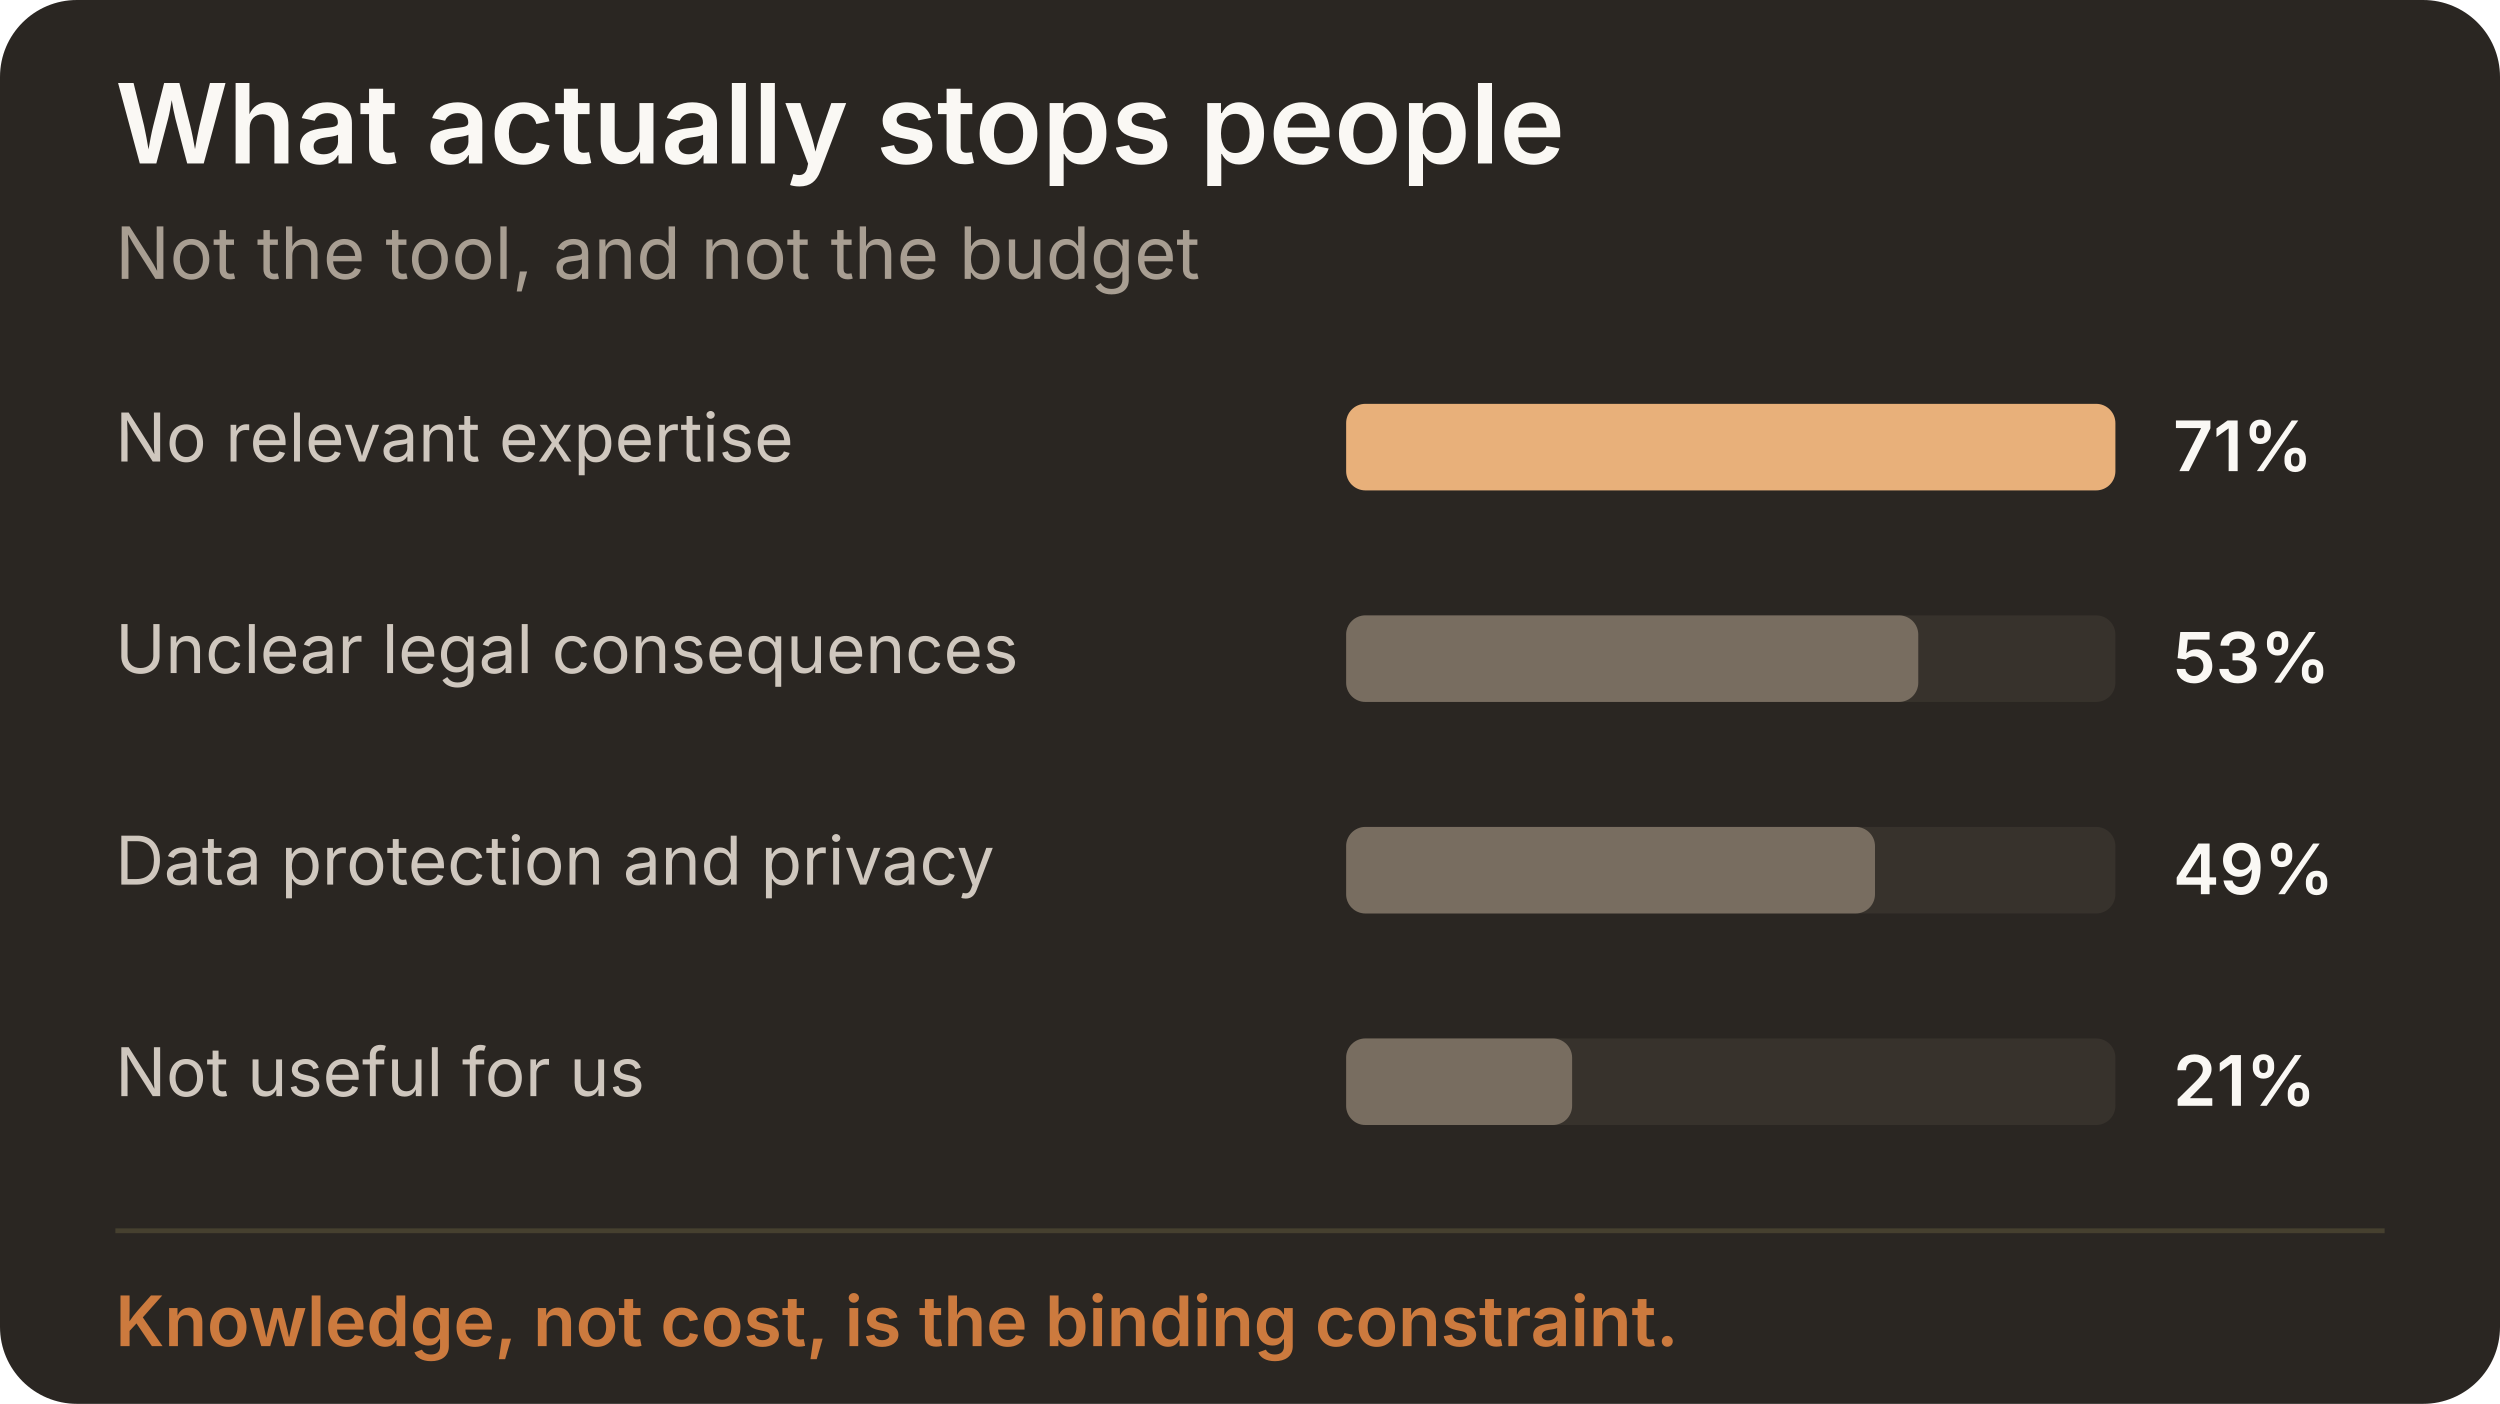
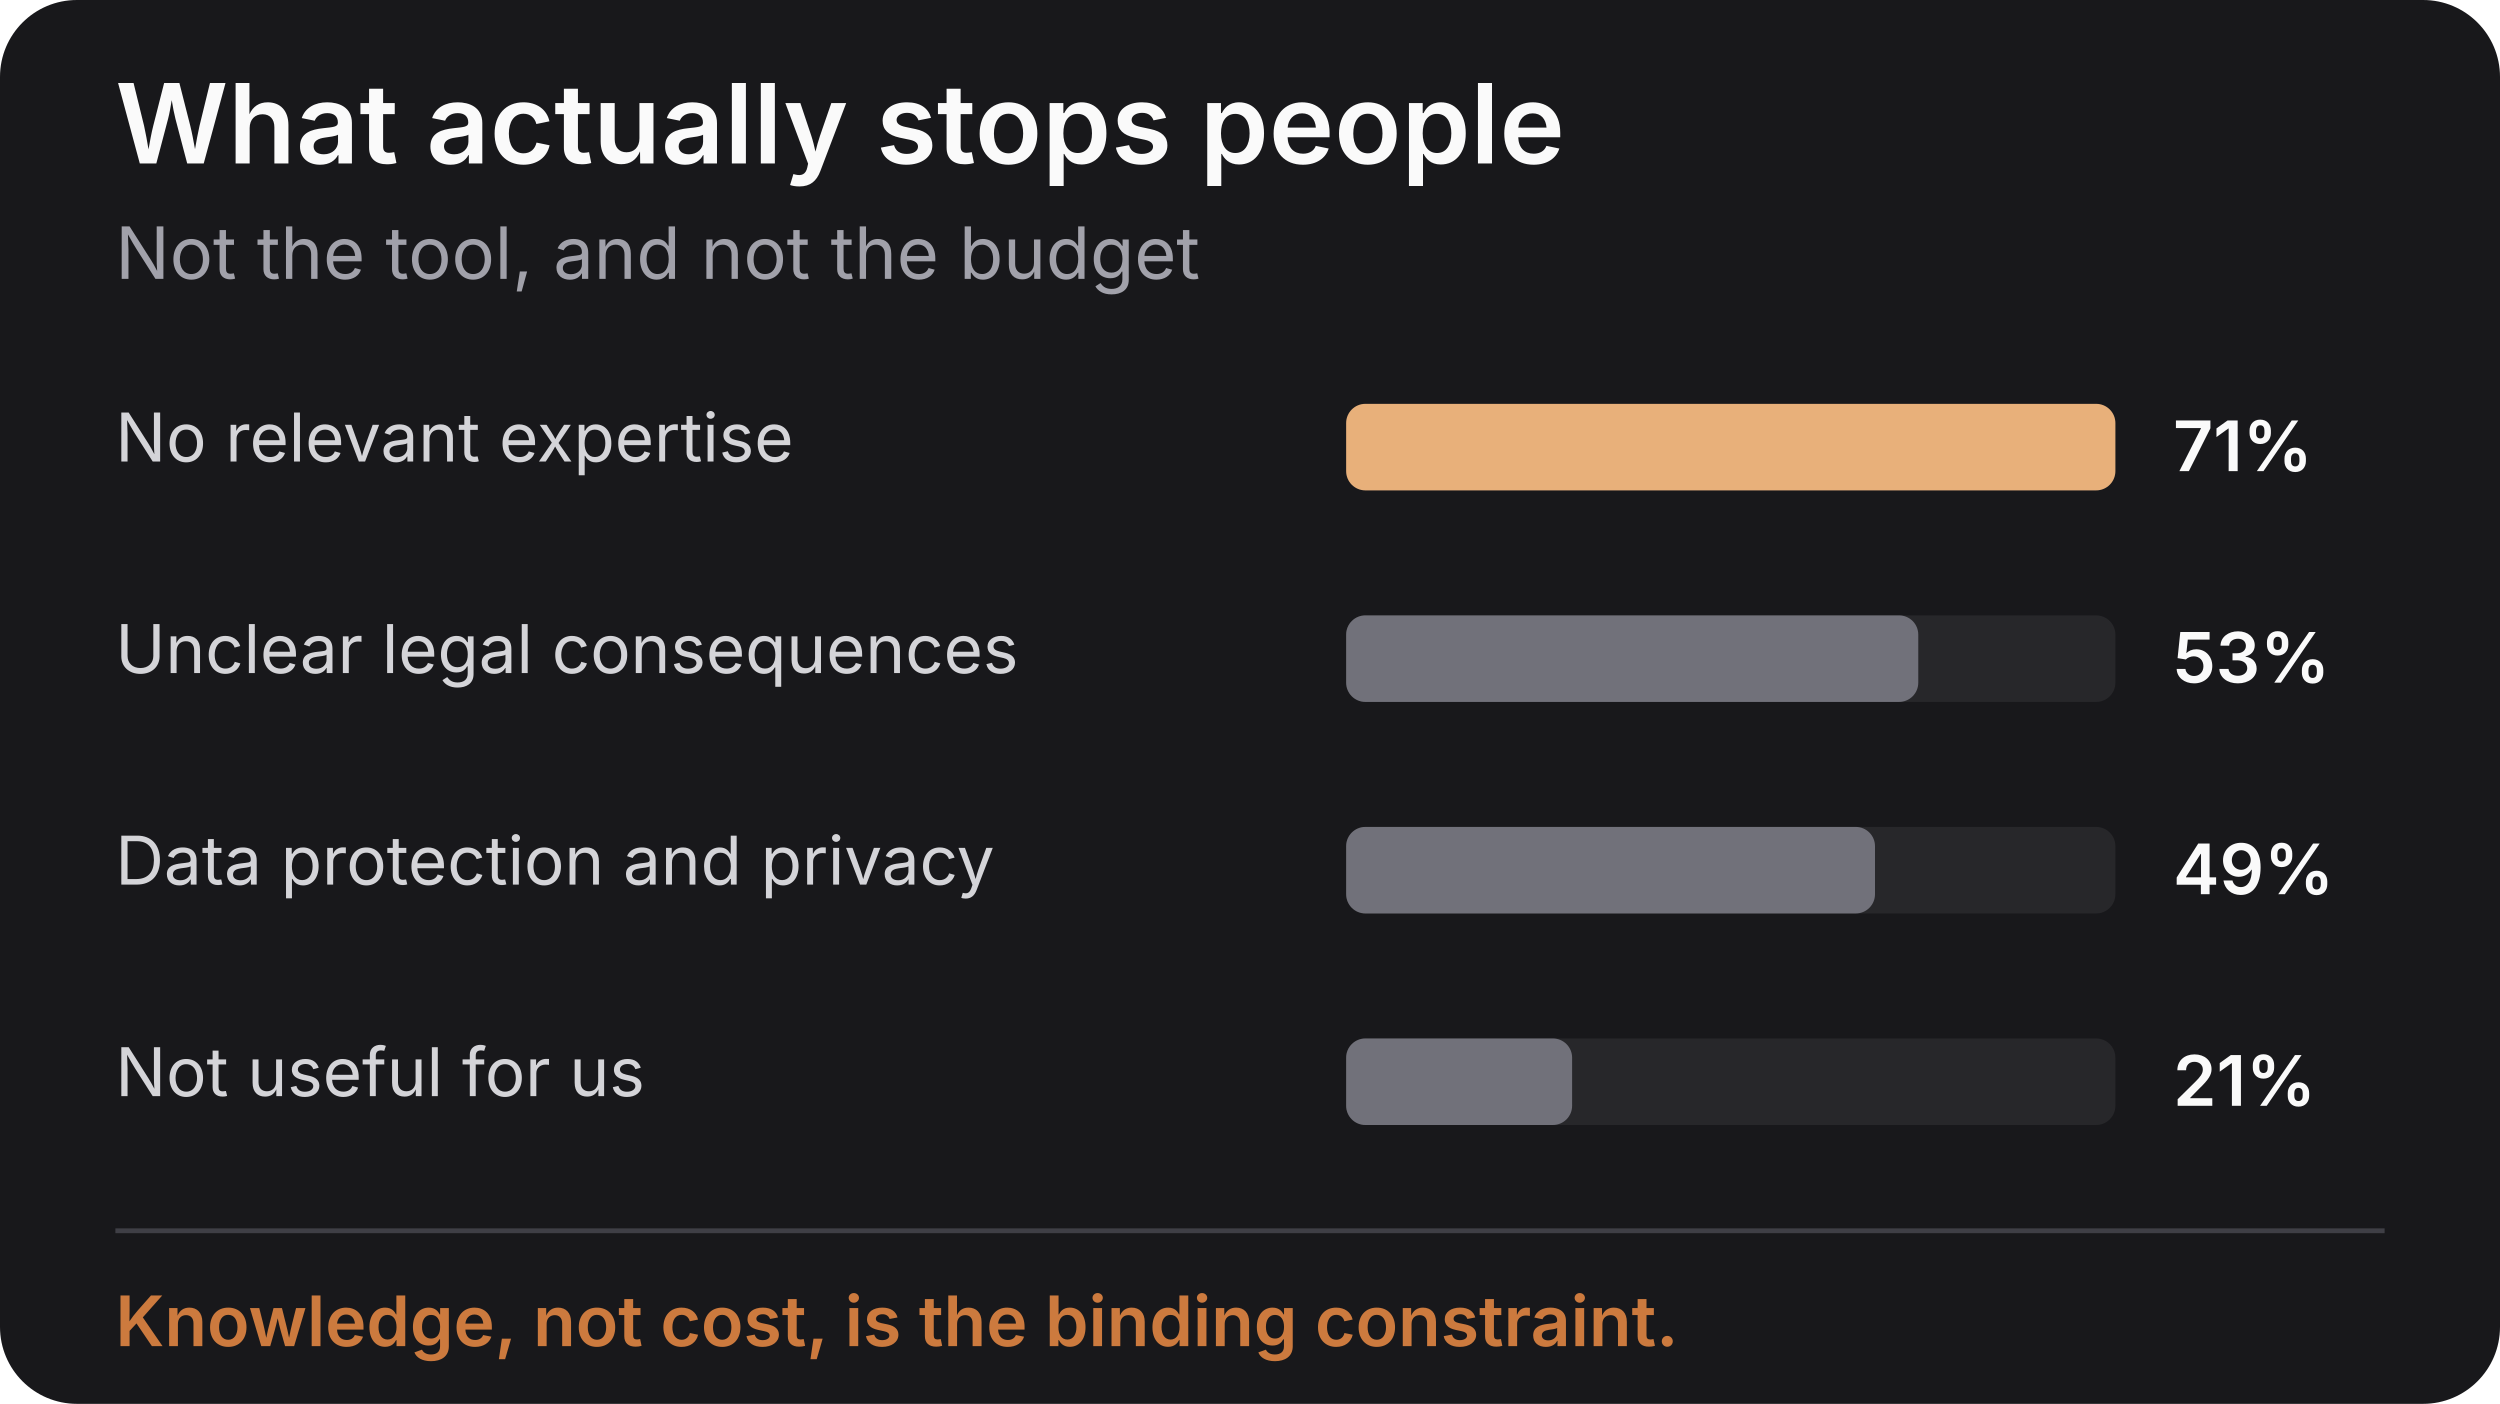
<svg xmlns="http://www.w3.org/2000/svg" width="520" height="292" viewBox="0 0 520 292" role="img" aria-label="Reasons EU enterprises that considered AI did not adopt it: lack of relevant expertise 71 percent, lack of clarity about the legal consequences 53 percent, concerns about data protection and privacy 49 percent, and the technologies not being considered useful for the enterprise 21 percent. Source: Eurostat, use of artificial intelligence in enterprises, 2025 data, 157,000 enterprises surveyed.">
-   <rect x="0" y="0" width="520" height="292" rx="16" fill="#2a2622" />
-   <text x="24" y="34" font-family="'Inter', system-ui, -apple-system, sans-serif" font-size="23" fill="#faf8f4" font-weight="600">What actually stops people</text>
-   <text x="24" y="58" font-family="'Inter', system-ui, -apple-system, sans-serif" font-size="15" fill="#a89e92">Not the tool, and not the budget</text>
-   <text x="24" y="96" font-family="'Inter', system-ui, -apple-system, sans-serif" font-size="14" fill="#cfc7be">No relevant expertise</text>
-   <rect x="280" y="84" width="160" height="18" rx="4" fill="#37322c" />
+   <rect x="0" y="0" width="520" height="292" rx="16" fill="#18181b" />
+   <text x="24" y="34" font-family="'Inter', system-ui, -apple-system, sans-serif" font-size="23" fill="#fafafa" font-weight="600">What actually stops people</text>
+   <text x="24" y="58" font-family="'Inter', system-ui, -apple-system, sans-serif" font-size="15" fill="#a1a1aa">Not the tool, and not the budget</text>
+   <text x="24" y="96" font-family="'Inter', system-ui, -apple-system, sans-serif" font-size="14" fill="#d4d4d8">No relevant expertise</text>
+   <rect x="280" y="84" width="160" height="18" rx="4" fill="#27272a" />
  <rect x="280" y="84" width="160" height="18" rx="4" fill="#e8b07a" />
-   <text x="452" y="98" font-family="'Inter', system-ui, -apple-system, sans-serif" font-size="14.5" fill="#faf8f4" font-weight="600">71%</text>
-   <text x="24" y="140" font-family="'Inter', system-ui, -apple-system, sans-serif" font-size="14" fill="#cfc7be">Unclear legal consequences</text>
-   <rect x="280" y="128" width="160" height="18" rx="4" fill="#37322c" />
-   <rect x="280" y="128" width="119" height="18" rx="4" fill="#786d60" />
-   <text x="452" y="142" font-family="'Inter', system-ui, -apple-system, sans-serif" font-size="14.5" fill="#faf8f4" font-weight="600">53%</text>
-   <text x="24" y="184" font-family="'Inter', system-ui, -apple-system, sans-serif" font-size="14" fill="#cfc7be">Data protection and privacy</text>
-   <rect x="280" y="172" width="160" height="18" rx="4" fill="#37322c" />
-   <rect x="280" y="172" width="110" height="18" rx="4" fill="#786d60" />
-   <text x="452" y="186" font-family="'Inter', system-ui, -apple-system, sans-serif" font-size="14.5" fill="#faf8f4" font-weight="600">49%</text>
-   <text x="24" y="228" font-family="'Inter', system-ui, -apple-system, sans-serif" font-size="14" fill="#cfc7be">Not useful for us</text>
-   <rect x="280" y="216" width="160" height="18" rx="4" fill="#37322c" />
-   <rect x="280" y="216" width="47" height="18" rx="4" fill="#786d60" />
-   <text x="452" y="230" font-family="'Inter', system-ui, -apple-system, sans-serif" font-size="14.5" fill="#faf8f4" font-weight="600">21%</text>
-   <path d="M24,256 L496,256" stroke="#46402f" stroke-width="1" />
+   <text x="452" y="98" font-family="'Inter', system-ui, -apple-system, sans-serif" font-size="14.5" fill="#fafafa" font-weight="600">71%</text>
+   <text x="24" y="140" font-family="'Inter', system-ui, -apple-system, sans-serif" font-size="14" fill="#d4d4d8">Unclear legal consequences</text>
+   <rect x="280" y="128" width="160" height="18" rx="4" fill="#27272a" />
+   <rect x="280" y="128" width="119" height="18" rx="4" fill="#71717a" />
+   <text x="452" y="142" font-family="'Inter', system-ui, -apple-system, sans-serif" font-size="14.5" fill="#fafafa" font-weight="600">53%</text>
+   <text x="24" y="184" font-family="'Inter', system-ui, -apple-system, sans-serif" font-size="14" fill="#d4d4d8">Data protection and privacy</text>
+   <rect x="280" y="172" width="160" height="18" rx="4" fill="#27272a" />
+   <rect x="280" y="172" width="110" height="18" rx="4" fill="#71717a" />
+   <text x="452" y="186" font-family="'Inter', system-ui, -apple-system, sans-serif" font-size="14.5" fill="#fafafa" font-weight="600">49%</text>
+   <text x="24" y="228" font-family="'Inter', system-ui, -apple-system, sans-serif" font-size="14" fill="#d4d4d8">Not useful for us</text>
+   <rect x="280" y="216" width="160" height="18" rx="4" fill="#27272a" />
+   <rect x="280" y="216" width="47" height="18" rx="4" fill="#71717a" />
+   <text x="452" y="230" font-family="'Inter', system-ui, -apple-system, sans-serif" font-size="14.5" fill="#fafafa" font-weight="600">21%</text>
+   <path d="M24,256 L496,256" stroke="#3f3f46" stroke-width="1" />
  <text x="24" y="280" font-family="'Inter', system-ui, -apple-system, sans-serif" font-size="14.5" fill="#cc7a3e" font-weight="600">Knowledge, not cost, is the binding constraint.</text>
</svg>
